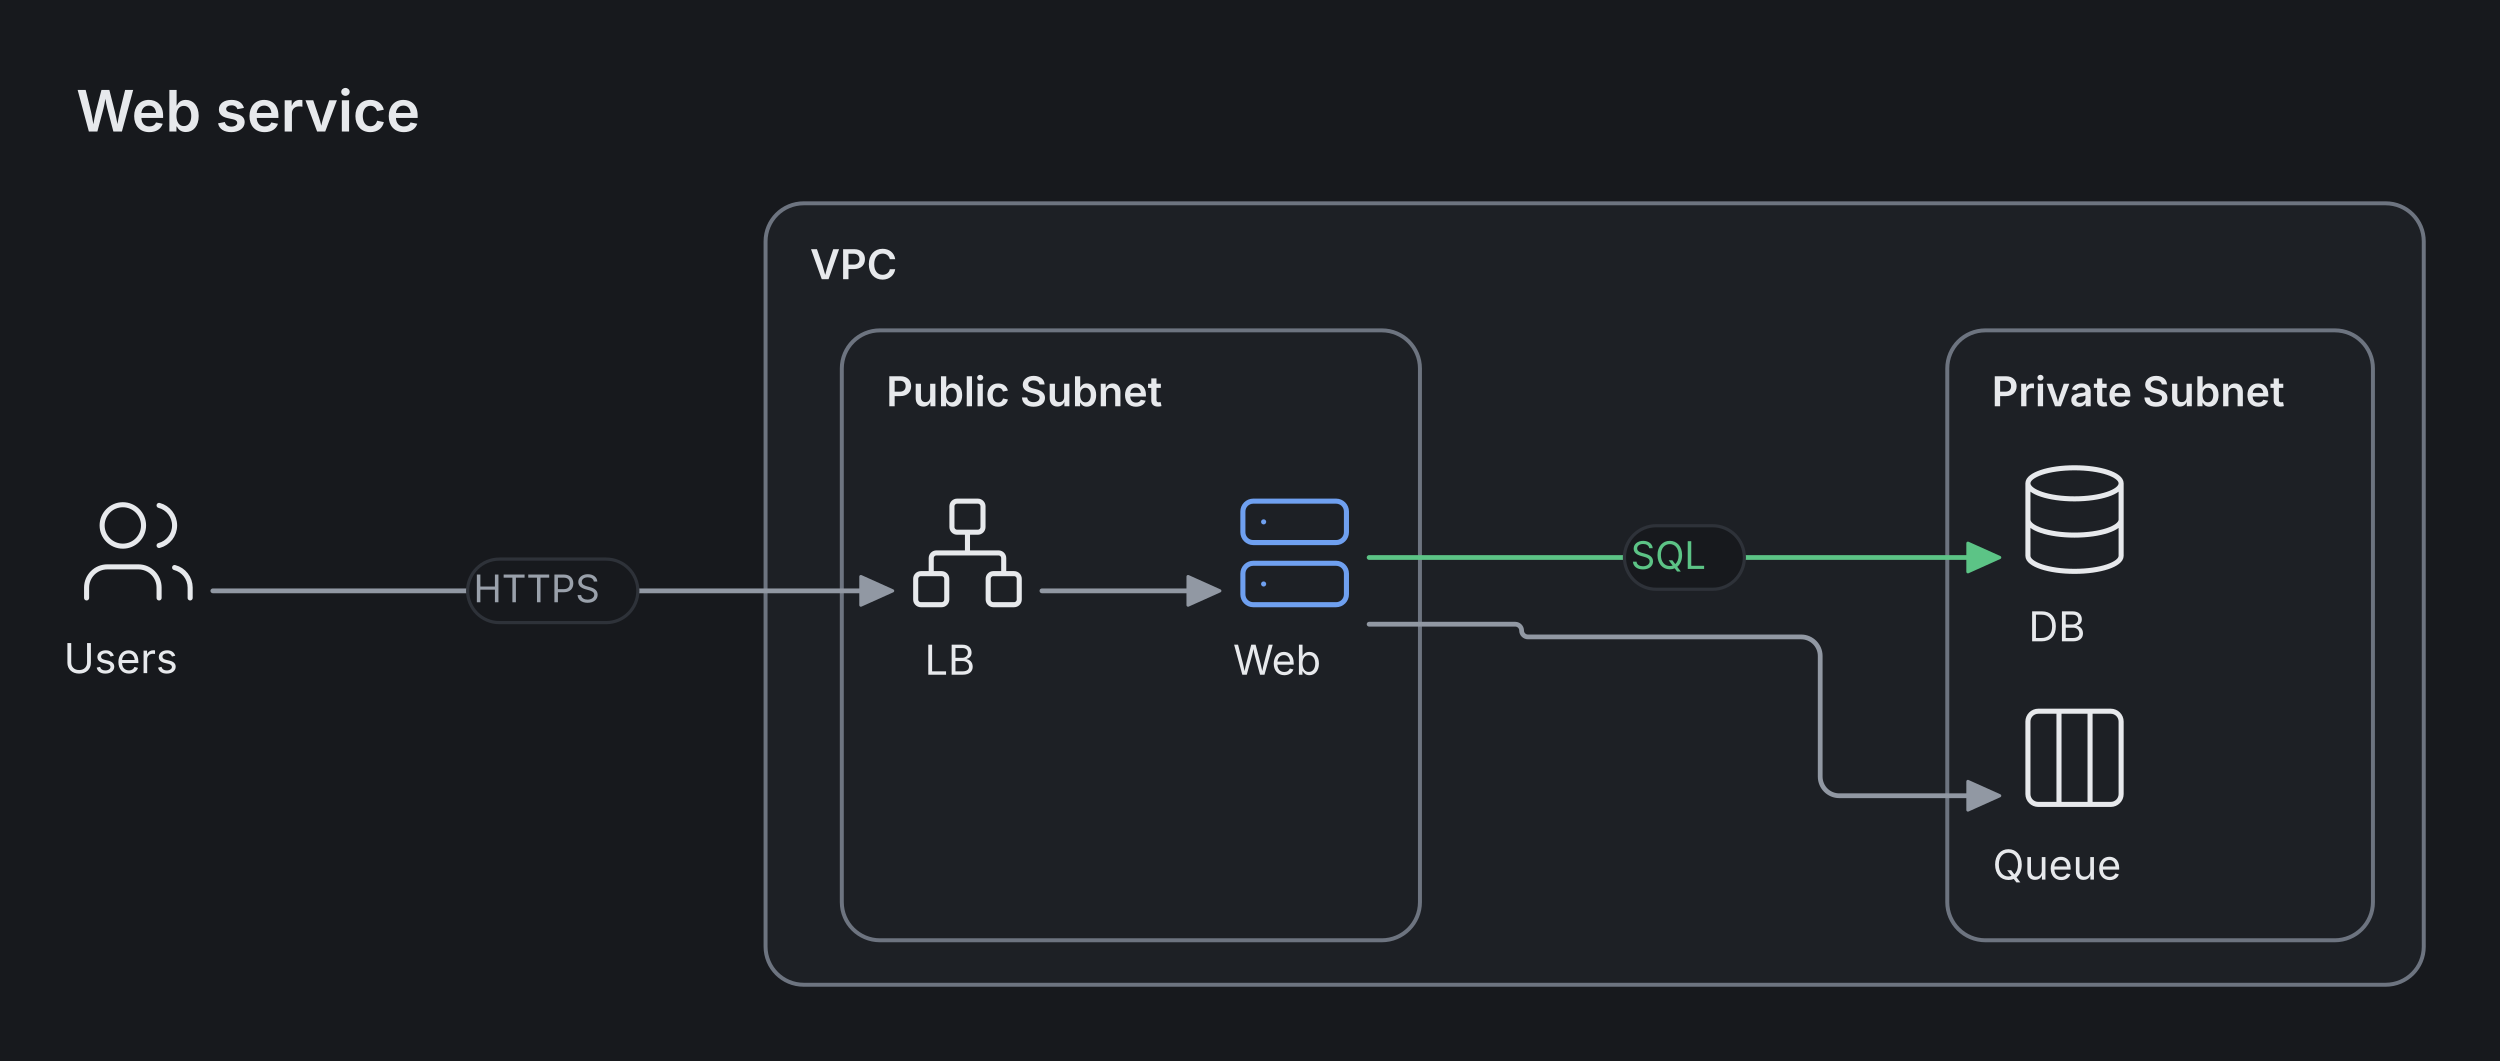
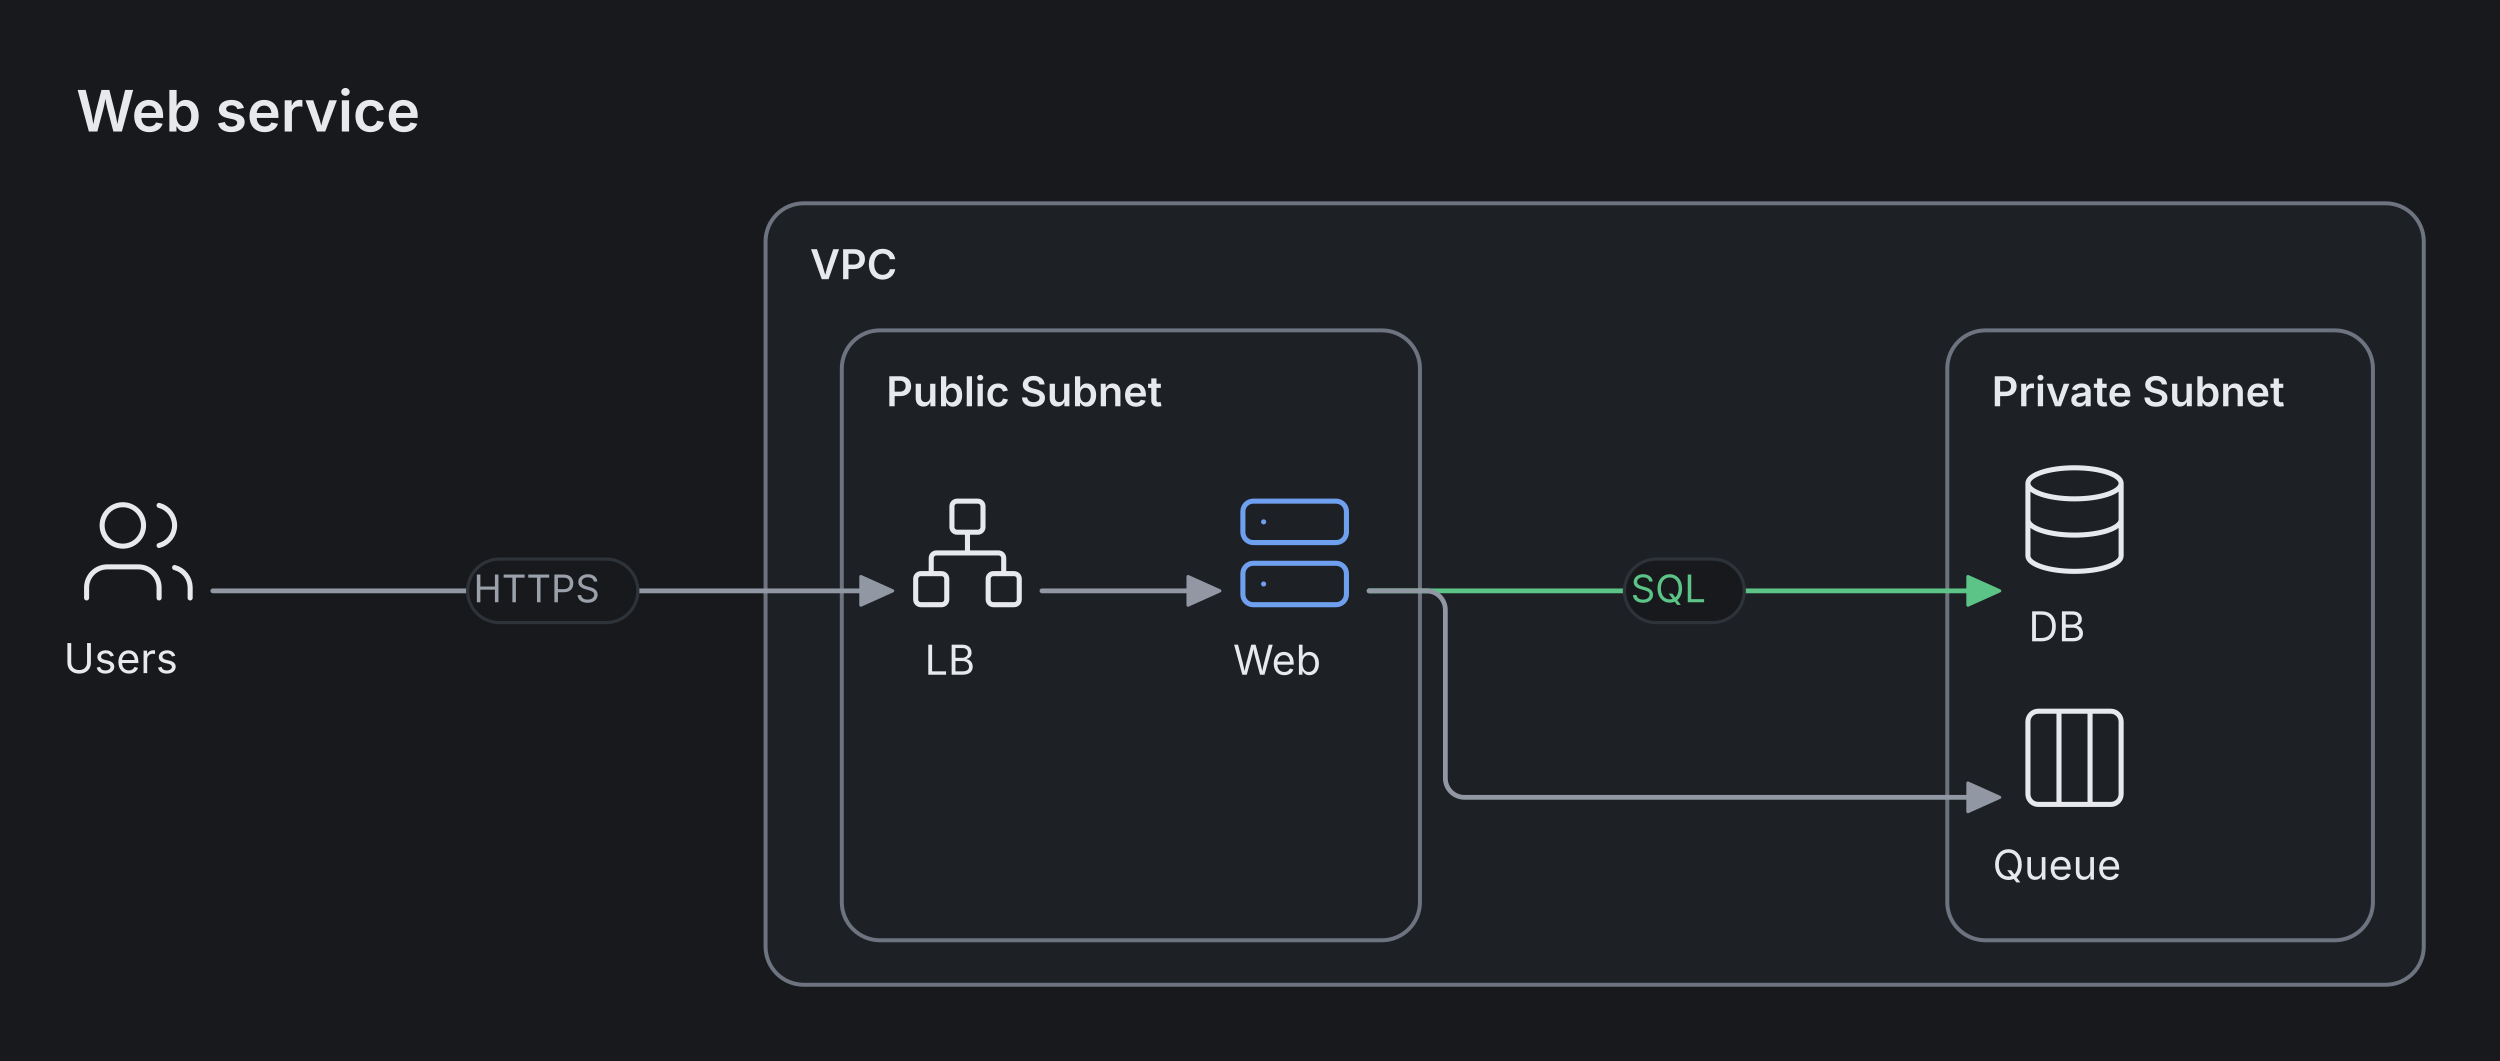
<svg xmlns="http://www.w3.org/2000/svg" width="787" height="334" viewBox="0 0 787 334" font-family="Inter, 'Inter var', system-ui, -apple-system, 'Segoe UI', 'Noto Sans KR', sans-serif" data-diagram="cloud-architecture" data-theme="dark">
  <rect width="787" height="334" fill="#17191d" />
  <g data-role="group" data-id="VPC">
    <rect x="241" y="64" width="522" height="246" rx="12" fill="#1d2025" stroke="#6d7480" stroke-width="1.25" />
  </g>
  <text font-size="13" font-weight="600" fill="#e7e9ec" text-anchor="start" xml:space="preserve">
    <tspan x="255" y="87.9">VPC</tspan>
  </text>
  <g data-role="group" data-id="Public Subnet">
    <rect x="265" y="104" width="182" height="192" rx="12" fill="#1d2025" stroke="#6d7480" stroke-width="1.25" />
  </g>
  <text font-size="13" font-weight="600" fill="#e7e9ec" text-anchor="start" xml:space="preserve">
    <tspan x="279" y="127.9">Public Subnet</tspan>
  </text>
  <g data-role="group" data-id="Private Subnet">
    <rect x="613" y="104" width="134" height="192" rx="12" fill="#1d2025" stroke="#6d7480" stroke-width="1.25" />
  </g>
  <text font-size="13" font-weight="600" fill="#e7e9ec" text-anchor="start" xml:space="preserve">
    <tspan x="627" y="127.9">Private Subnet</tspan>
  </text>
  <g data-edge="e1">
    <path d="M67,186L273,186" fill="none" stroke="#9198a3" stroke-width="1.5" stroke-linecap="round" stroke-linejoin="round" />
    <path d="M281 186L271 181.5L271 190.5Z" fill="#9198a3" stroke="#9198a3" stroke-width="1" stroke-linejoin="round" />
  </g>
  <g data-edge="e2">
    <path d="M328,186L376,186" fill="none" stroke="#9198a3" stroke-width="1.5" stroke-linecap="round" stroke-linejoin="round" />
    <path d="M384 186L374 181.5L374 190.5Z" fill="#9198a3" stroke="#9198a3" stroke-width="1" stroke-linejoin="round" />
  </g>
  <g data-edge="e3">
-     <path d="M431,175.5L621.5,175.5" fill="none" stroke="#5cc486" stroke-width="1.5" stroke-linecap="round" stroke-linejoin="round" />
-     <path d="M629.5 175.5L619.5 171L619.5 180Z" fill="#5cc486" stroke="#5cc486" stroke-width="1" stroke-linejoin="round" />
+     <path d="M431,186L621.5,186" fill="none" stroke="#5cc486" stroke-width="1.5" stroke-linecap="round" stroke-linejoin="round" />
+     <path d="M629.5 186L619.5 181.5L619.5 190.5Z" fill="#5cc486" stroke="#5cc486" stroke-width="1" stroke-linejoin="round" />
  </g>
  <g data-edge="e4">
-     <path d="M431 196.5L477 196.5A2 2 0 0 1 479 198.5L479 198.5A2 2 0 0 0 481 200.5L567 200.5A6 6 0 0 1 573 206.5L573 244.5A6 6 0 0 0 579 250.5L621.5 250.5" fill="none" stroke="#9198a3" stroke-width="1.5" stroke-linecap="round" stroke-linejoin="round" />
-     <path d="M629.5 250.5L619.5 246L619.5 255Z" fill="#9198a3" stroke="#9198a3" stroke-width="1" stroke-linejoin="round" />
+     <path d="M431 186L449 186A6 6 0 0 1 455 192L455 245A6 6 0 0 0 461 251L621.5 251" fill="none" stroke="#9198a3" stroke-width="1.5" stroke-linecap="round" stroke-linejoin="round" />
+     <path d="M629.5 251L619.5 246.5L619.5 255.5Z" fill="#9198a3" stroke="#9198a3" stroke-width="1" stroke-linejoin="round" />
  </g>
  <g data-icon="users" data-icon-set="lucide" transform="translate(24 154) scale(1.63)">
    <path d="M16 21v-2a4 4 0 0 0-4-4H6a4 4 0 0 0-4 4v2 M16 3.128a4 4 0 0 1 0 7.744 M22 21v-2a4 4 0 0 0-3-3.87 M5 7a4 4 0 1 0 8 0a4 4 0 1 0 -8 0" fill="none" stroke="#e7e9ec" stroke-width="0.98" stroke-linecap="round" stroke-linejoin="round" />
  </g>
  <text font-size="13" fill="#e7e9ec" text-anchor="middle" xml:space="preserve">
    <tspan x="43.5" y="211.9">Users</tspan>
  </text>
  <g data-icon="aws-elb" data-icon-set="lucide" transform="translate(285 154.5) scale(1.63)">
    <path d="M17 16h4a1 1 0 0 1 1 1v4a1 1 0 0 1 -1 1h-4a1 1 0 0 1 -1 -1v-4a1 1 0 0 1 1 -1Z M3 16h4a1 1 0 0 1 1 1v4a1 1 0 0 1 -1 1h-4a1 1 0 0 1 -1 -1v-4a1 1 0 0 1 1 -1Z M10 2h4a1 1 0 0 1 1 1v4a1 1 0 0 1 -1 1h-4a1 1 0 0 1 -1 -1v-4a1 1 0 0 1 1 -1Z M5 16v-3a1 1 0 0 1 1-1h12a1 1 0 0 1 1 1v3 M12 12V8" fill="none" stroke="#e7e9ec" stroke-width="0.98" stroke-linecap="round" stroke-linejoin="round" />
  </g>
  <text font-size="13" fill="#e7e9ec" text-anchor="middle" xml:space="preserve">
    <tspan x="304.5" y="212.4">LB</tspan>
  </text>
  <g data-icon="aws-ec2" data-icon-set="lucide" transform="translate(388 154.5) scale(1.63)">
    <path d="M4 2h16a2 2 0 0 1 2 2v4a2 2 0 0 1 -2 2h-16a2 2 0 0 1 -2 -2v-4a2 2 0 0 1 2 -2Z M4 14h16a2 2 0 0 1 2 2v4a2 2 0 0 1 -2 2h-16a2 2 0 0 1 -2 -2v-4a2 2 0 0 1 2 -2Z M6 6L6.01 6 M6 18L6.01 18" fill="none" stroke="#6fa0f0" stroke-width="0.98" stroke-linecap="round" stroke-linejoin="round" />
  </g>
  <text font-size="13" fill="#e7e9ec" text-anchor="middle" xml:space="preserve">
    <tspan x="407.5" y="212.4">Web</tspan>
  </text>
  <g data-icon="aws-rds" data-icon-set="lucide" transform="translate(633.5 144) scale(1.63)">
    <path d="M3 5a9 3 0 1 0 18 0a9 3 0 1 0 -18 0 M3 5V19A9 3 0 0 0 21 19V5 M3 12A9 3 0 0 0 21 12" fill="none" stroke="#e7e9ec" stroke-width="0.98" stroke-linecap="round" stroke-linejoin="round" />
  </g>
  <text font-size="13" fill="#e7e9ec" text-anchor="middle" xml:space="preserve">
    <tspan x="653" y="201.9">DB</tspan>
  </text>
  <g data-icon="aws-sqs" data-icon-set="lucide" transform="translate(633.5 219) scale(1.63)">
    <path d="M5 3h14a2 2 0 0 1 2 2v14a2 2 0 0 1 -2 2h-14a2 2 0 0 1 -2 -2v-14a2 2 0 0 1 2 -2Z M9 3v18 M15 3v18" fill="none" stroke="#e7e9ec" stroke-width="0.98" stroke-linecap="round" stroke-linejoin="round" />
  </g>
  <text font-size="13" fill="#e7e9ec" text-anchor="middle" xml:space="preserve">
    <tspan x="653" y="276.9">Queue</tspan>
  </text>
  <rect x="147.2" y="176" width="53.6" height="20" rx="10" fill="#17191d" stroke="#2e3239" stroke-width="1" />
  <text font-size="12" fill="#9aa1ab" text-anchor="middle" xml:space="preserve">
    <tspan x="174" y="189.6">HTTPS</tspan>
  </text>
-   <rect x="511.37" y="165.5" width="37.76" height="20" rx="10" fill="#17191d" stroke="#2e3239" stroke-width="1" />
+   <rect x="511.37" y="176" width="37.76" height="20" rx="10" fill="#17191d" stroke="#2e3239" stroke-width="1" />
  <text font-size="12" fill="#5cc486" text-anchor="middle" xml:space="preserve">
-     <tspan x="530.25" y="179.1">SQL</tspan>
+     <tspan x="530.25" y="189.6">SQL</tspan>
  </text>
  <text font-size="18" font-weight="600" fill="#e7e9ec" text-anchor="start" xml:space="preserve">
    <tspan x="24" y="41.4">Web service</tspan>
  </text>
</svg>
